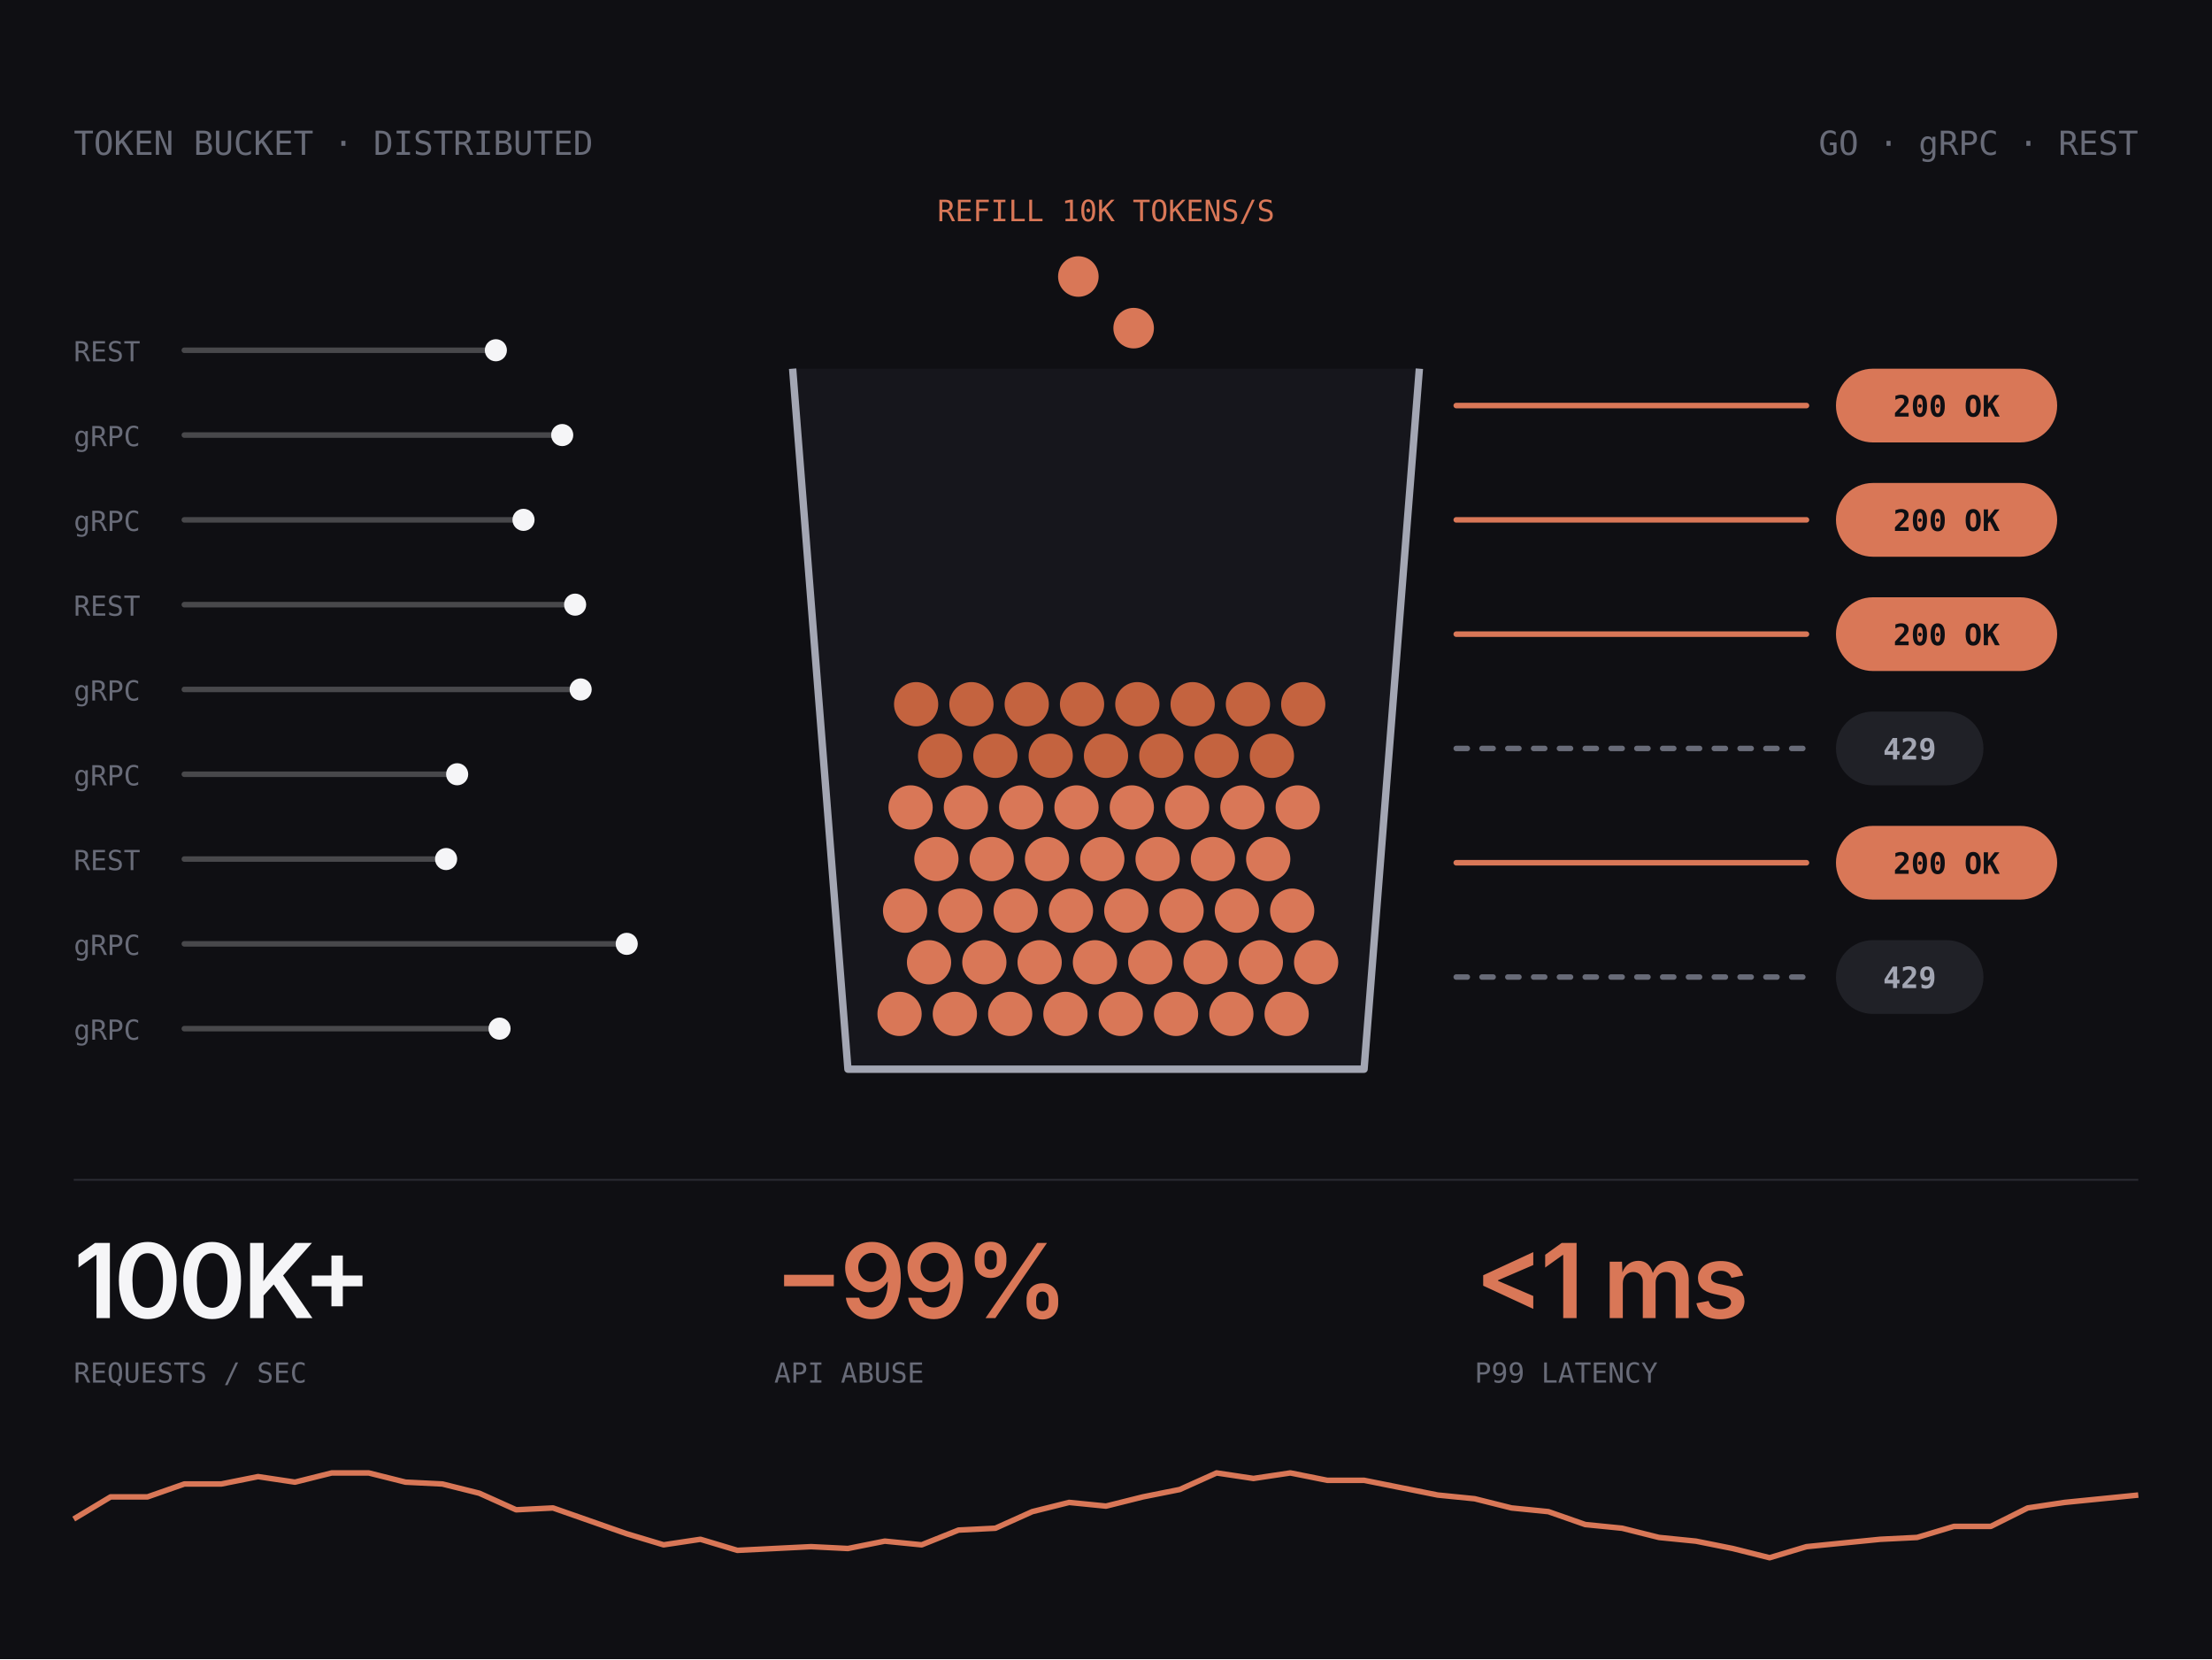
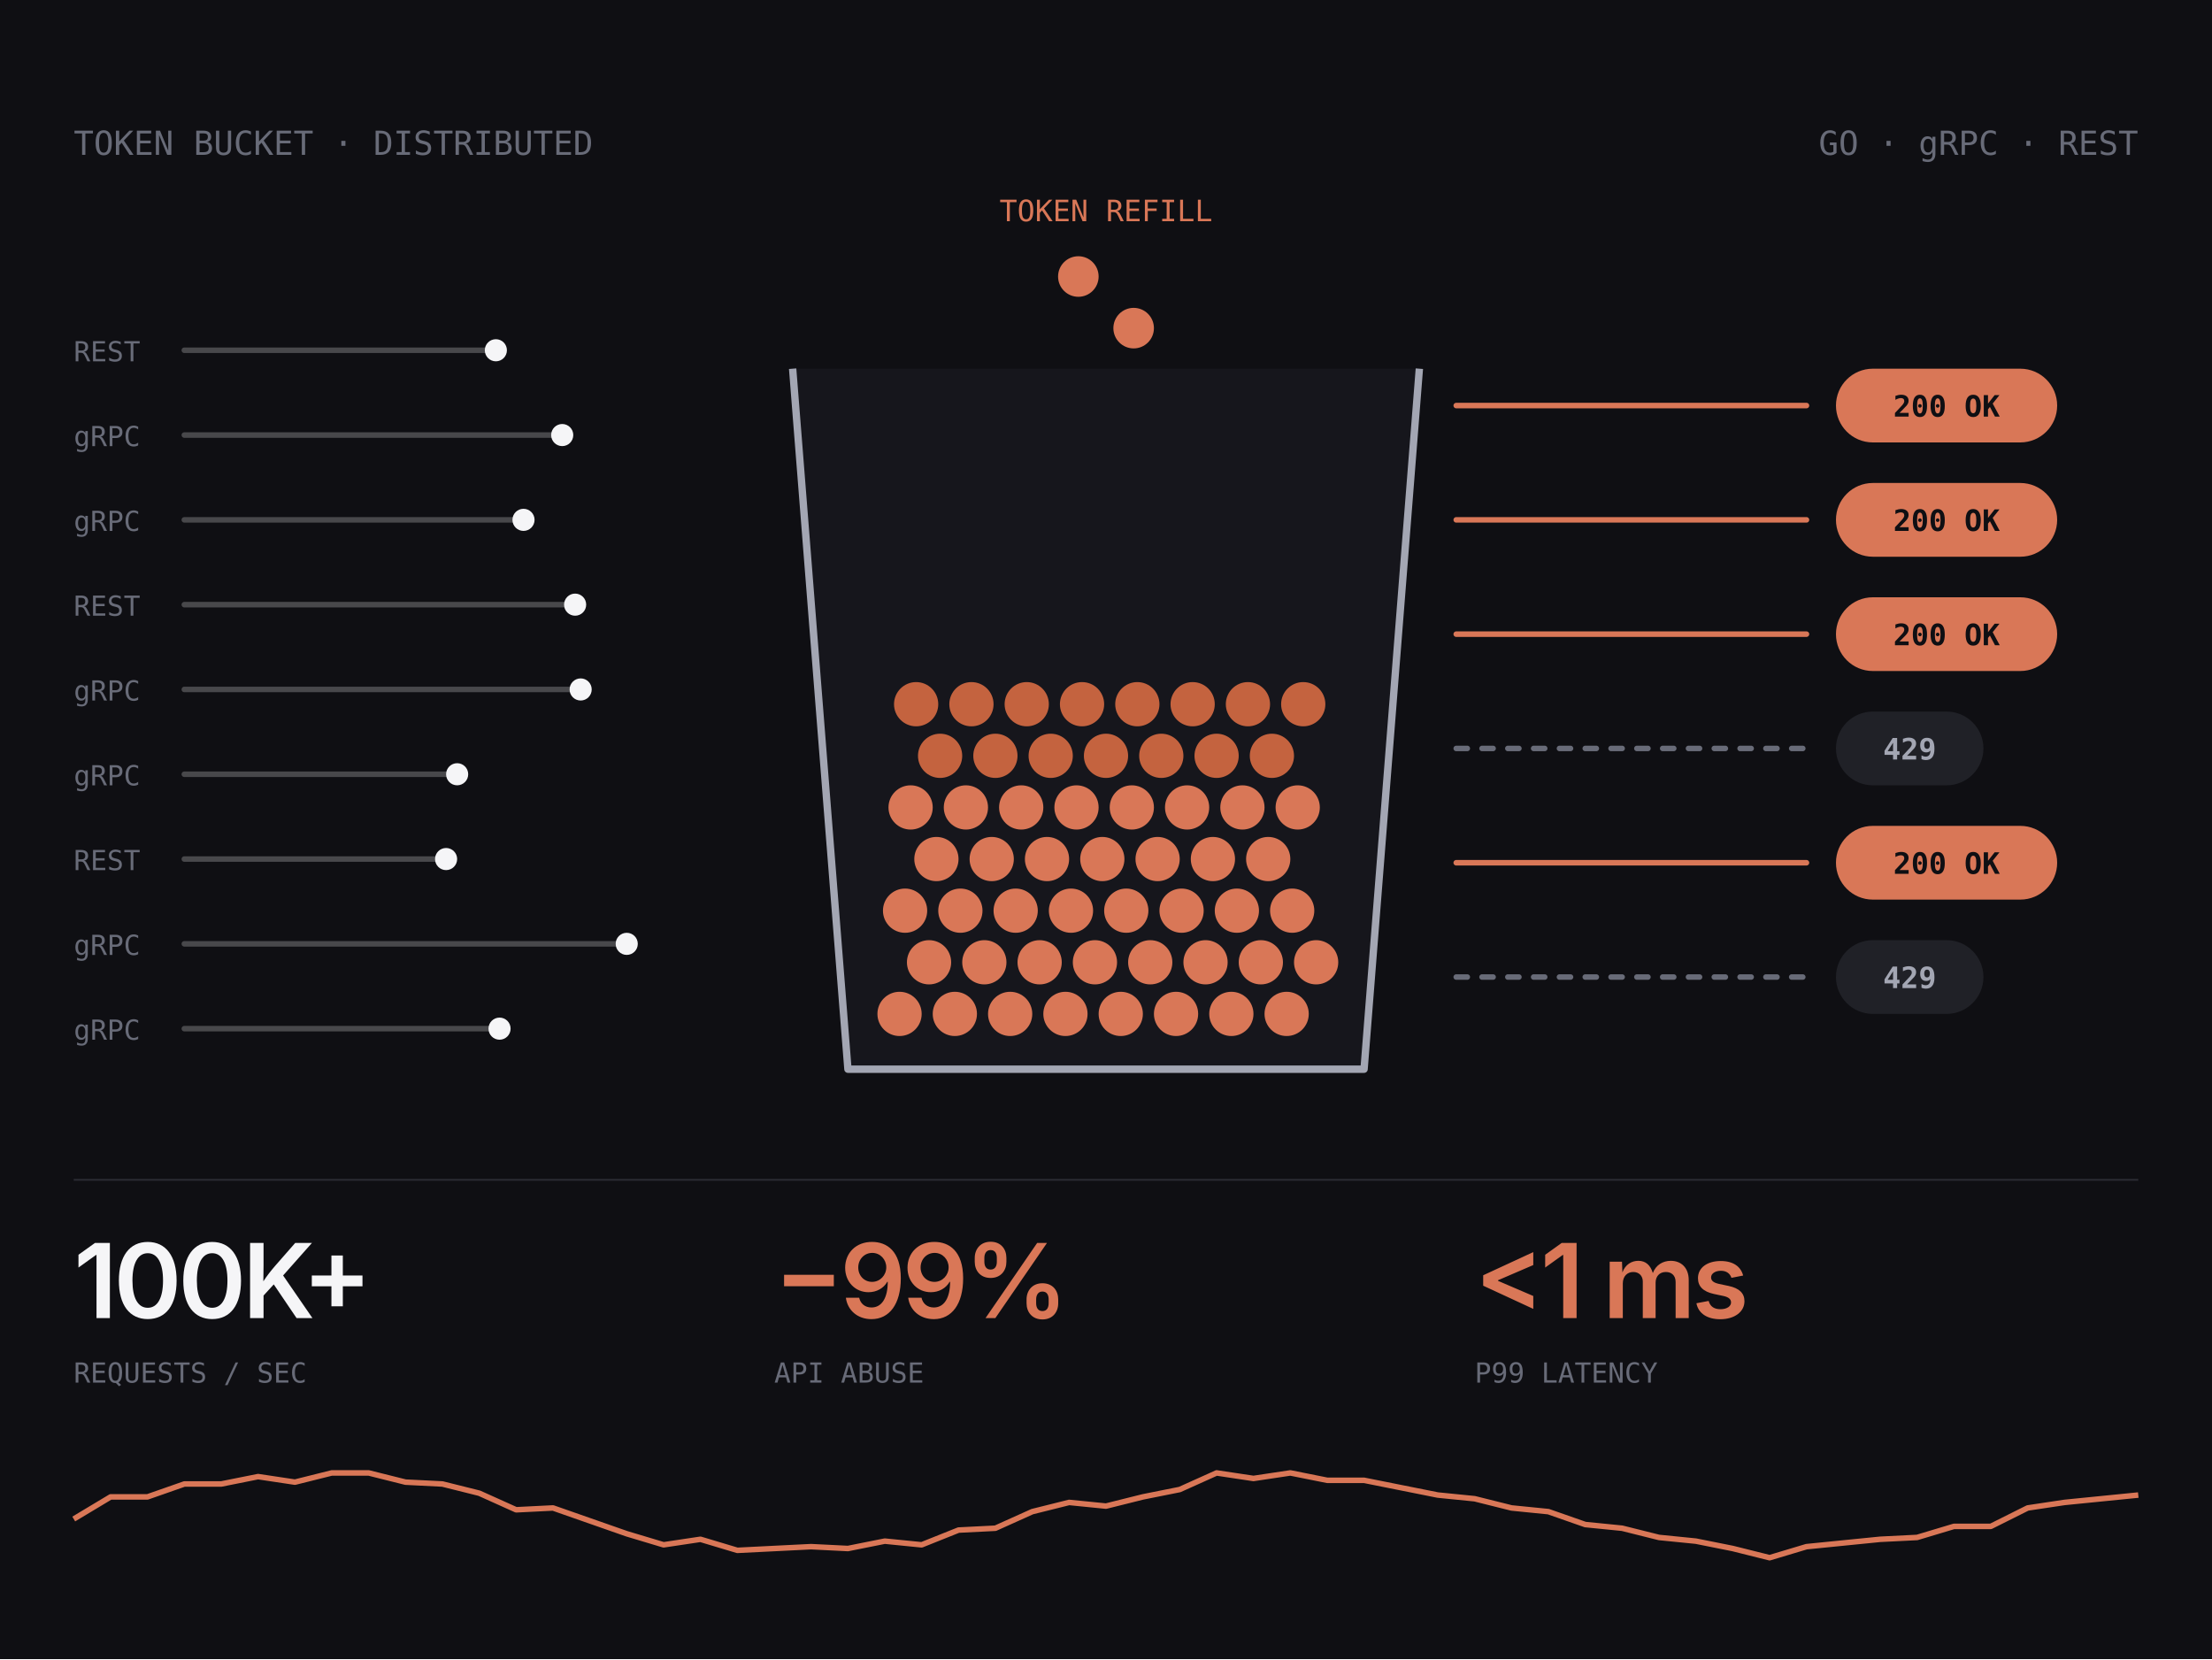
<svg xmlns="http://www.w3.org/2000/svg" width="1200" height="900" viewBox="0 0 1200 900">
  <rect width="1200" height="900" fill="#0f0f13" />
  <text x="40" y="84" font-family="'Geist Mono', ui-monospace, Menlo, Consolas, monospace" font-size="18" font-weight="500" fill="#686b78" text-anchor="start">TOKEN BUCKET · DISTRIBUTED</text>
  <text x="40" y="196" font-family="'Geist Mono', ui-monospace, Menlo, Consolas, monospace" font-size="15" font-weight="500" fill="#686b78" text-anchor="start">REST</text>
  <line x1="100" y1="190" x2="269" y2="190" stroke="#f5f5f7" stroke-opacity="0.25" stroke-width="3" stroke-linecap="round" />
  <circle cx="269" cy="190" r="6" fill="#f5f5f7" />
  <text x="40" y="242" font-family="'Geist Mono', ui-monospace, Menlo, Consolas, monospace" font-size="15" font-weight="500" fill="#686b78" text-anchor="start">gRPC</text>
  <line x1="100" y1="236" x2="305" y2="236" stroke="#f5f5f7" stroke-opacity="0.25" stroke-width="3" stroke-linecap="round" />
  <circle cx="305" cy="236" r="6" fill="#f5f5f7" />
  <text x="40" y="288" font-family="'Geist Mono', ui-monospace, Menlo, Consolas, monospace" font-size="15" font-weight="500" fill="#686b78" text-anchor="start">gRPC</text>
  <line x1="100" y1="282" x2="284" y2="282" stroke="#f5f5f7" stroke-opacity="0.25" stroke-width="3" stroke-linecap="round" />
  <circle cx="284" cy="282" r="6" fill="#f5f5f7" />
  <text x="40" y="334" font-family="'Geist Mono', ui-monospace, Menlo, Consolas, monospace" font-size="15" font-weight="500" fill="#686b78" text-anchor="start">REST</text>
  <line x1="100" y1="328" x2="312" y2="328" stroke="#f5f5f7" stroke-opacity="0.25" stroke-width="3" stroke-linecap="round" />
  <circle cx="312" cy="328" r="6" fill="#f5f5f7" />
  <text x="40" y="380" font-family="'Geist Mono', ui-monospace, Menlo, Consolas, monospace" font-size="15" font-weight="500" fill="#686b78" text-anchor="start">gRPC</text>
  <line x1="100" y1="374" x2="315" y2="374" stroke="#f5f5f7" stroke-opacity="0.25" stroke-width="3" stroke-linecap="round" />
  <circle cx="315" cy="374" r="6" fill="#f5f5f7" />
  <text x="40" y="426" font-family="'Geist Mono', ui-monospace, Menlo, Consolas, monospace" font-size="15" font-weight="500" fill="#686b78" text-anchor="start">gRPC</text>
  <line x1="100" y1="420" x2="248" y2="420" stroke="#f5f5f7" stroke-opacity="0.25" stroke-width="3" stroke-linecap="round" />
  <circle cx="248" cy="420" r="6" fill="#f5f5f7" />
  <text x="40" y="472" font-family="'Geist Mono', ui-monospace, Menlo, Consolas, monospace" font-size="15" font-weight="500" fill="#686b78" text-anchor="start">REST</text>
  <line x1="100" y1="466" x2="242" y2="466" stroke="#f5f5f7" stroke-opacity="0.25" stroke-width="3" stroke-linecap="round" />
  <circle cx="242" cy="466" r="6" fill="#f5f5f7" />
  <text x="40" y="518" font-family="'Geist Mono', ui-monospace, Menlo, Consolas, monospace" font-size="15" font-weight="500" fill="#686b78" text-anchor="start">gRPC</text>
  <line x1="100" y1="512" x2="340" y2="512" stroke="#f5f5f7" stroke-opacity="0.25" stroke-width="3" stroke-linecap="round" />
  <circle cx="340" cy="512" r="6" fill="#f5f5f7" />
  <text x="40" y="564" font-family="'Geist Mono', ui-monospace, Menlo, Consolas, monospace" font-size="15" font-weight="500" fill="#686b78" text-anchor="start">gRPC</text>
  <line x1="100" y1="558" x2="271" y2="558" stroke="#f5f5f7" stroke-opacity="0.25" stroke-width="3" stroke-linecap="round" />
  <circle cx="271" cy="558" r="6" fill="#f5f5f7" />
-   <text x="600.0" y="120" font-family="'Geist Mono', ui-monospace, Menlo, Consolas, monospace" font-size="16" font-weight="500" fill="#d97757" text-anchor="middle">REFILL 10K TOKENS/S</text>
+   <text x="600.0" y="120" font-family="'Geist Mono', ui-monospace, Menlo, Consolas, monospace" font-size="16" font-weight="500" fill="#d97757" text-anchor="middle">TOKEN REFILL</text>
  <path d="M430 200 L460 580 L740 580 L770 200" fill="#16161c" stroke="#a3a6b3" stroke-width="4" stroke-linejoin="round" />
  <circle cx="585.0" cy="150" r="11" fill="#d97757" />
  <circle cx="615.0" cy="178" r="11" fill="#d97757" />
  <circle cx="488" cy="550" r="12" fill="#d97757" />
  <circle cx="518" cy="550" r="12" fill="#d97757" />
  <circle cx="548" cy="550" r="12" fill="#d97757" />
  <circle cx="578" cy="550" r="12" fill="#d97757" />
  <circle cx="608" cy="550" r="12" fill="#d97757" />
  <circle cx="638" cy="550" r="12" fill="#d97757" />
  <circle cx="668" cy="550" r="12" fill="#d97757" />
  <circle cx="698" cy="550" r="12" fill="#d97757" />
  <circle cx="504" cy="522" r="12" fill="#d97757" />
  <circle cx="534" cy="522" r="12" fill="#d97757" />
  <circle cx="564" cy="522" r="12" fill="#d97757" />
  <circle cx="594" cy="522" r="12" fill="#d97757" />
  <circle cx="624" cy="522" r="12" fill="#d97757" />
  <circle cx="654" cy="522" r="12" fill="#d97757" />
  <circle cx="684" cy="522" r="12" fill="#d97757" />
  <circle cx="714" cy="522" r="12" fill="#d97757" />
  <circle cx="491" cy="494" r="12" fill="#d97757" />
  <circle cx="521" cy="494" r="12" fill="#d97757" />
  <circle cx="551" cy="494" r="12" fill="#d97757" />
  <circle cx="581" cy="494" r="12" fill="#d97757" />
  <circle cx="611" cy="494" r="12" fill="#d97757" />
  <circle cx="641" cy="494" r="12" fill="#d97757" />
  <circle cx="671" cy="494" r="12" fill="#d97757" />
  <circle cx="701" cy="494" r="12" fill="#d97757" />
  <circle cx="508" cy="466" r="12" fill="#d97757" />
  <circle cx="538" cy="466" r="12" fill="#d97757" />
  <circle cx="568" cy="466" r="12" fill="#d97757" />
  <circle cx="598" cy="466" r="12" fill="#d97757" />
  <circle cx="628" cy="466" r="12" fill="#d97757" />
  <circle cx="658" cy="466" r="12" fill="#d97757" />
  <circle cx="688" cy="466" r="12" fill="#d97757" />
  <circle cx="494" cy="438" r="12" fill="#d97757" />
  <circle cx="524" cy="438" r="12" fill="#d97757" />
  <circle cx="554" cy="438" r="12" fill="#d97757" />
  <circle cx="584" cy="438" r="12" fill="#d97757" />
  <circle cx="614" cy="438" r="12" fill="#d97757" />
  <circle cx="644" cy="438" r="12" fill="#d97757" />
  <circle cx="674" cy="438" r="12" fill="#d97757" />
  <circle cx="704" cy="438" r="12" fill="#d97757" />
  <circle cx="510" cy="410" r="12" fill="#c4633f" />
  <circle cx="540" cy="410" r="12" fill="#c4633f" />
  <circle cx="570" cy="410" r="12" fill="#c4633f" />
  <circle cx="600" cy="410" r="12" fill="#c4633f" />
  <circle cx="630" cy="410" r="12" fill="#c4633f" />
  <circle cx="660" cy="410" r="12" fill="#c4633f" />
  <circle cx="690" cy="410" r="12" fill="#c4633f" />
  <circle cx="497" cy="382" r="12" fill="#c4633f" />
  <circle cx="527" cy="382" r="12" fill="#c4633f" />
  <circle cx="557" cy="382" r="12" fill="#c4633f" />
  <circle cx="587" cy="382" r="12" fill="#c4633f" />
  <circle cx="617" cy="382" r="12" fill="#c4633f" />
  <circle cx="647" cy="382" r="12" fill="#c4633f" />
  <circle cx="677" cy="382" r="12" fill="#c4633f" />
  <circle cx="707" cy="382" r="12" fill="#c4633f" />
  <line x1="790" y1="220" x2="980" y2="220" stroke="#d97757" stroke-width="3" stroke-linecap="round" stroke-dasharray="0" />
  <rect x="996" y="200" width="120" height="40" rx="20" fill="#d97757" fill-opacity="1" />
  <text x="1056" y="226" font-family="'Geist Mono', ui-monospace, Menlo, Consolas, monospace" font-size="16" font-weight="600" fill="#0f0f13" text-anchor="middle">200 OK</text>
  <line x1="790" y1="282" x2="980" y2="282" stroke="#d97757" stroke-width="3" stroke-linecap="round" stroke-dasharray="0" />
  <rect x="996" y="262" width="120" height="40" rx="20" fill="#d97757" fill-opacity="1" />
  <text x="1056" y="288" font-family="'Geist Mono', ui-monospace, Menlo, Consolas, monospace" font-size="16" font-weight="600" fill="#0f0f13" text-anchor="middle">200 OK</text>
  <line x1="790" y1="344" x2="980" y2="344" stroke="#d97757" stroke-width="3" stroke-linecap="round" stroke-dasharray="0" />
  <rect x="996" y="324" width="120" height="40" rx="20" fill="#d97757" fill-opacity="1" />
  <text x="1056" y="350" font-family="'Geist Mono', ui-monospace, Menlo, Consolas, monospace" font-size="16" font-weight="600" fill="#0f0f13" text-anchor="middle">200 OK</text>
  <line x1="790" y1="406" x2="980" y2="406" stroke="#686b78" stroke-width="3" stroke-linecap="round" stroke-dasharray="6 8" />
  <rect x="996" y="386" width="80" height="40" rx="20" fill="#686b78" fill-opacity="0.2" />
  <text x="1036" y="412" font-family="'Geist Mono', ui-monospace, Menlo, Consolas, monospace" font-size="16" font-weight="600" fill="#a3a6b3" text-anchor="middle">429</text>
  <line x1="790" y1="468" x2="980" y2="468" stroke="#d97757" stroke-width="3" stroke-linecap="round" stroke-dasharray="0" />
  <rect x="996" y="448" width="120" height="40" rx="20" fill="#d97757" fill-opacity="1" />
  <text x="1056" y="474" font-family="'Geist Mono', ui-monospace, Menlo, Consolas, monospace" font-size="16" font-weight="600" fill="#0f0f13" text-anchor="middle">200 OK</text>
  <line x1="790" y1="530" x2="980" y2="530" stroke="#686b78" stroke-width="3" stroke-linecap="round" stroke-dasharray="6 8" />
  <rect x="996" y="510" width="80" height="40" rx="20" fill="#686b78" fill-opacity="0.2" />
  <text x="1036" y="536" font-family="'Geist Mono', ui-monospace, Menlo, Consolas, monospace" font-size="16" font-weight="600" fill="#a3a6b3" text-anchor="middle">429</text>
  <text x="1160" y="84" font-family="'Geist Mono', ui-monospace, Menlo, Consolas, monospace" font-size="18" font-weight="500" fill="#686b78" text-anchor="end">GO · gRPC · REST</text>
  <line x1="40" y1="640" x2="1160" y2="640" stroke="#2a2b33" />
  <text x="40" y="715" font-family="Geist, Inter, 'Segoe UI', Helvetica, Arial, sans-serif" font-size="56" font-weight="600" fill="#f5f5f7" text-anchor="start" letter-spacing="-2">100K+</text>
  <text x="40" y="750" font-family="'Geist Mono', ui-monospace, Menlo, Consolas, monospace" font-size="15" font-weight="500" fill="#686b78" text-anchor="start">REQUESTS / SEC</text>
  <text x="420" y="715" font-family="Geist, Inter, 'Segoe UI', Helvetica, Arial, sans-serif" font-size="56" font-weight="600" fill="#d97757" text-anchor="start" letter-spacing="-2">−99%</text>
  <text x="420" y="750" font-family="'Geist Mono', ui-monospace, Menlo, Consolas, monospace" font-size="15" font-weight="500" fill="#686b78" text-anchor="start">API ABUSE</text>
  <text x="800" y="715" font-family="Geist, Inter, 'Segoe UI', Helvetica, Arial, sans-serif" font-size="56" font-weight="600" fill="#d97757" text-anchor="start" letter-spacing="-2">&lt;1 ms</text>
  <text x="800" y="750" font-family="'Geist Mono', ui-monospace, Menlo, Consolas, monospace" font-size="15" font-weight="500" fill="#686b78" text-anchor="start">P99 LATENCY</text>
  <polyline points="40,824 60,812 80,812 100,805 120,805 140,801 160,804 180,799 200,799 220,804 240,805 260,810 280,819 300,818 320,825 340,832 360,838 380,835 400,841 420,840 440,839 460,840 480,836 500,838 520,830 540,829 560,820 580,815 600,817 620,812 640,808 660,799 680,802 700,799 720,803 740,803 760,807 780,811 800,813 820,818 840,820 860,827 880,829 900,834 920,836 940,840 960,845 980,839 1000,837 1020,835 1040,834 1060,828 1080,828 1100,818 1120,815 1140,813 1160,811" fill="none" stroke="#d97757" stroke-width="3" stroke-linejoin="round" />
</svg>
